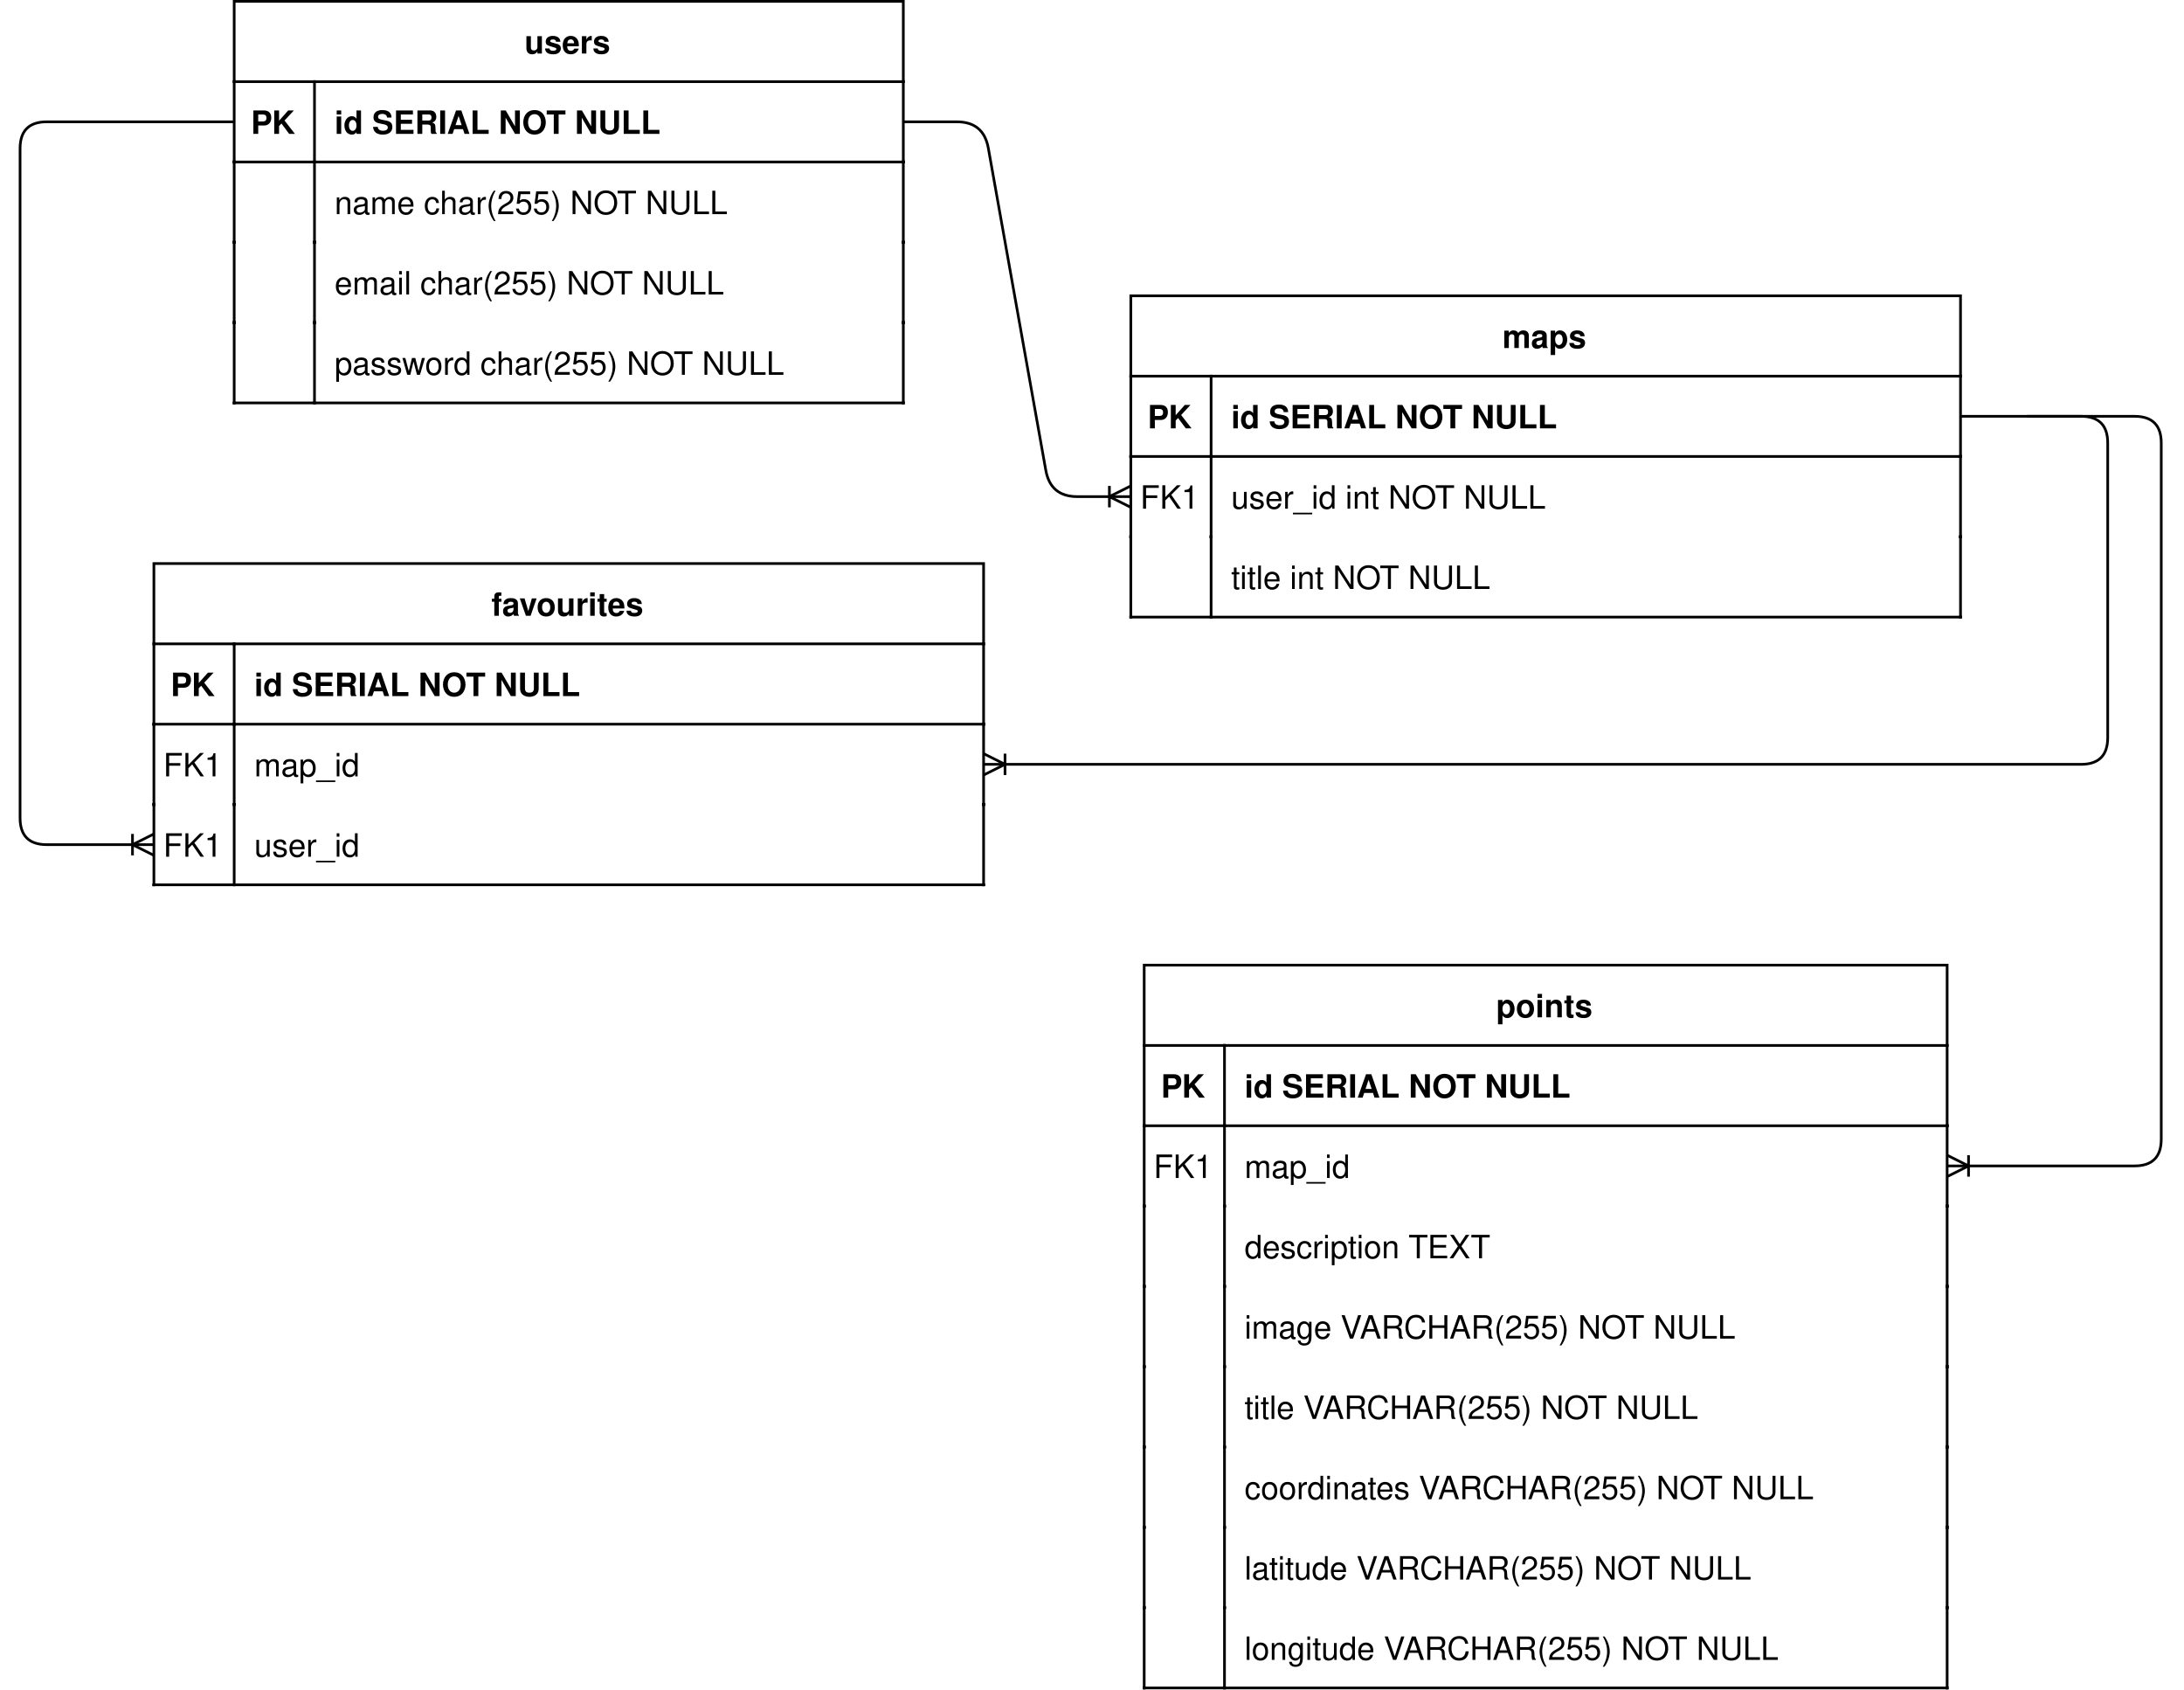
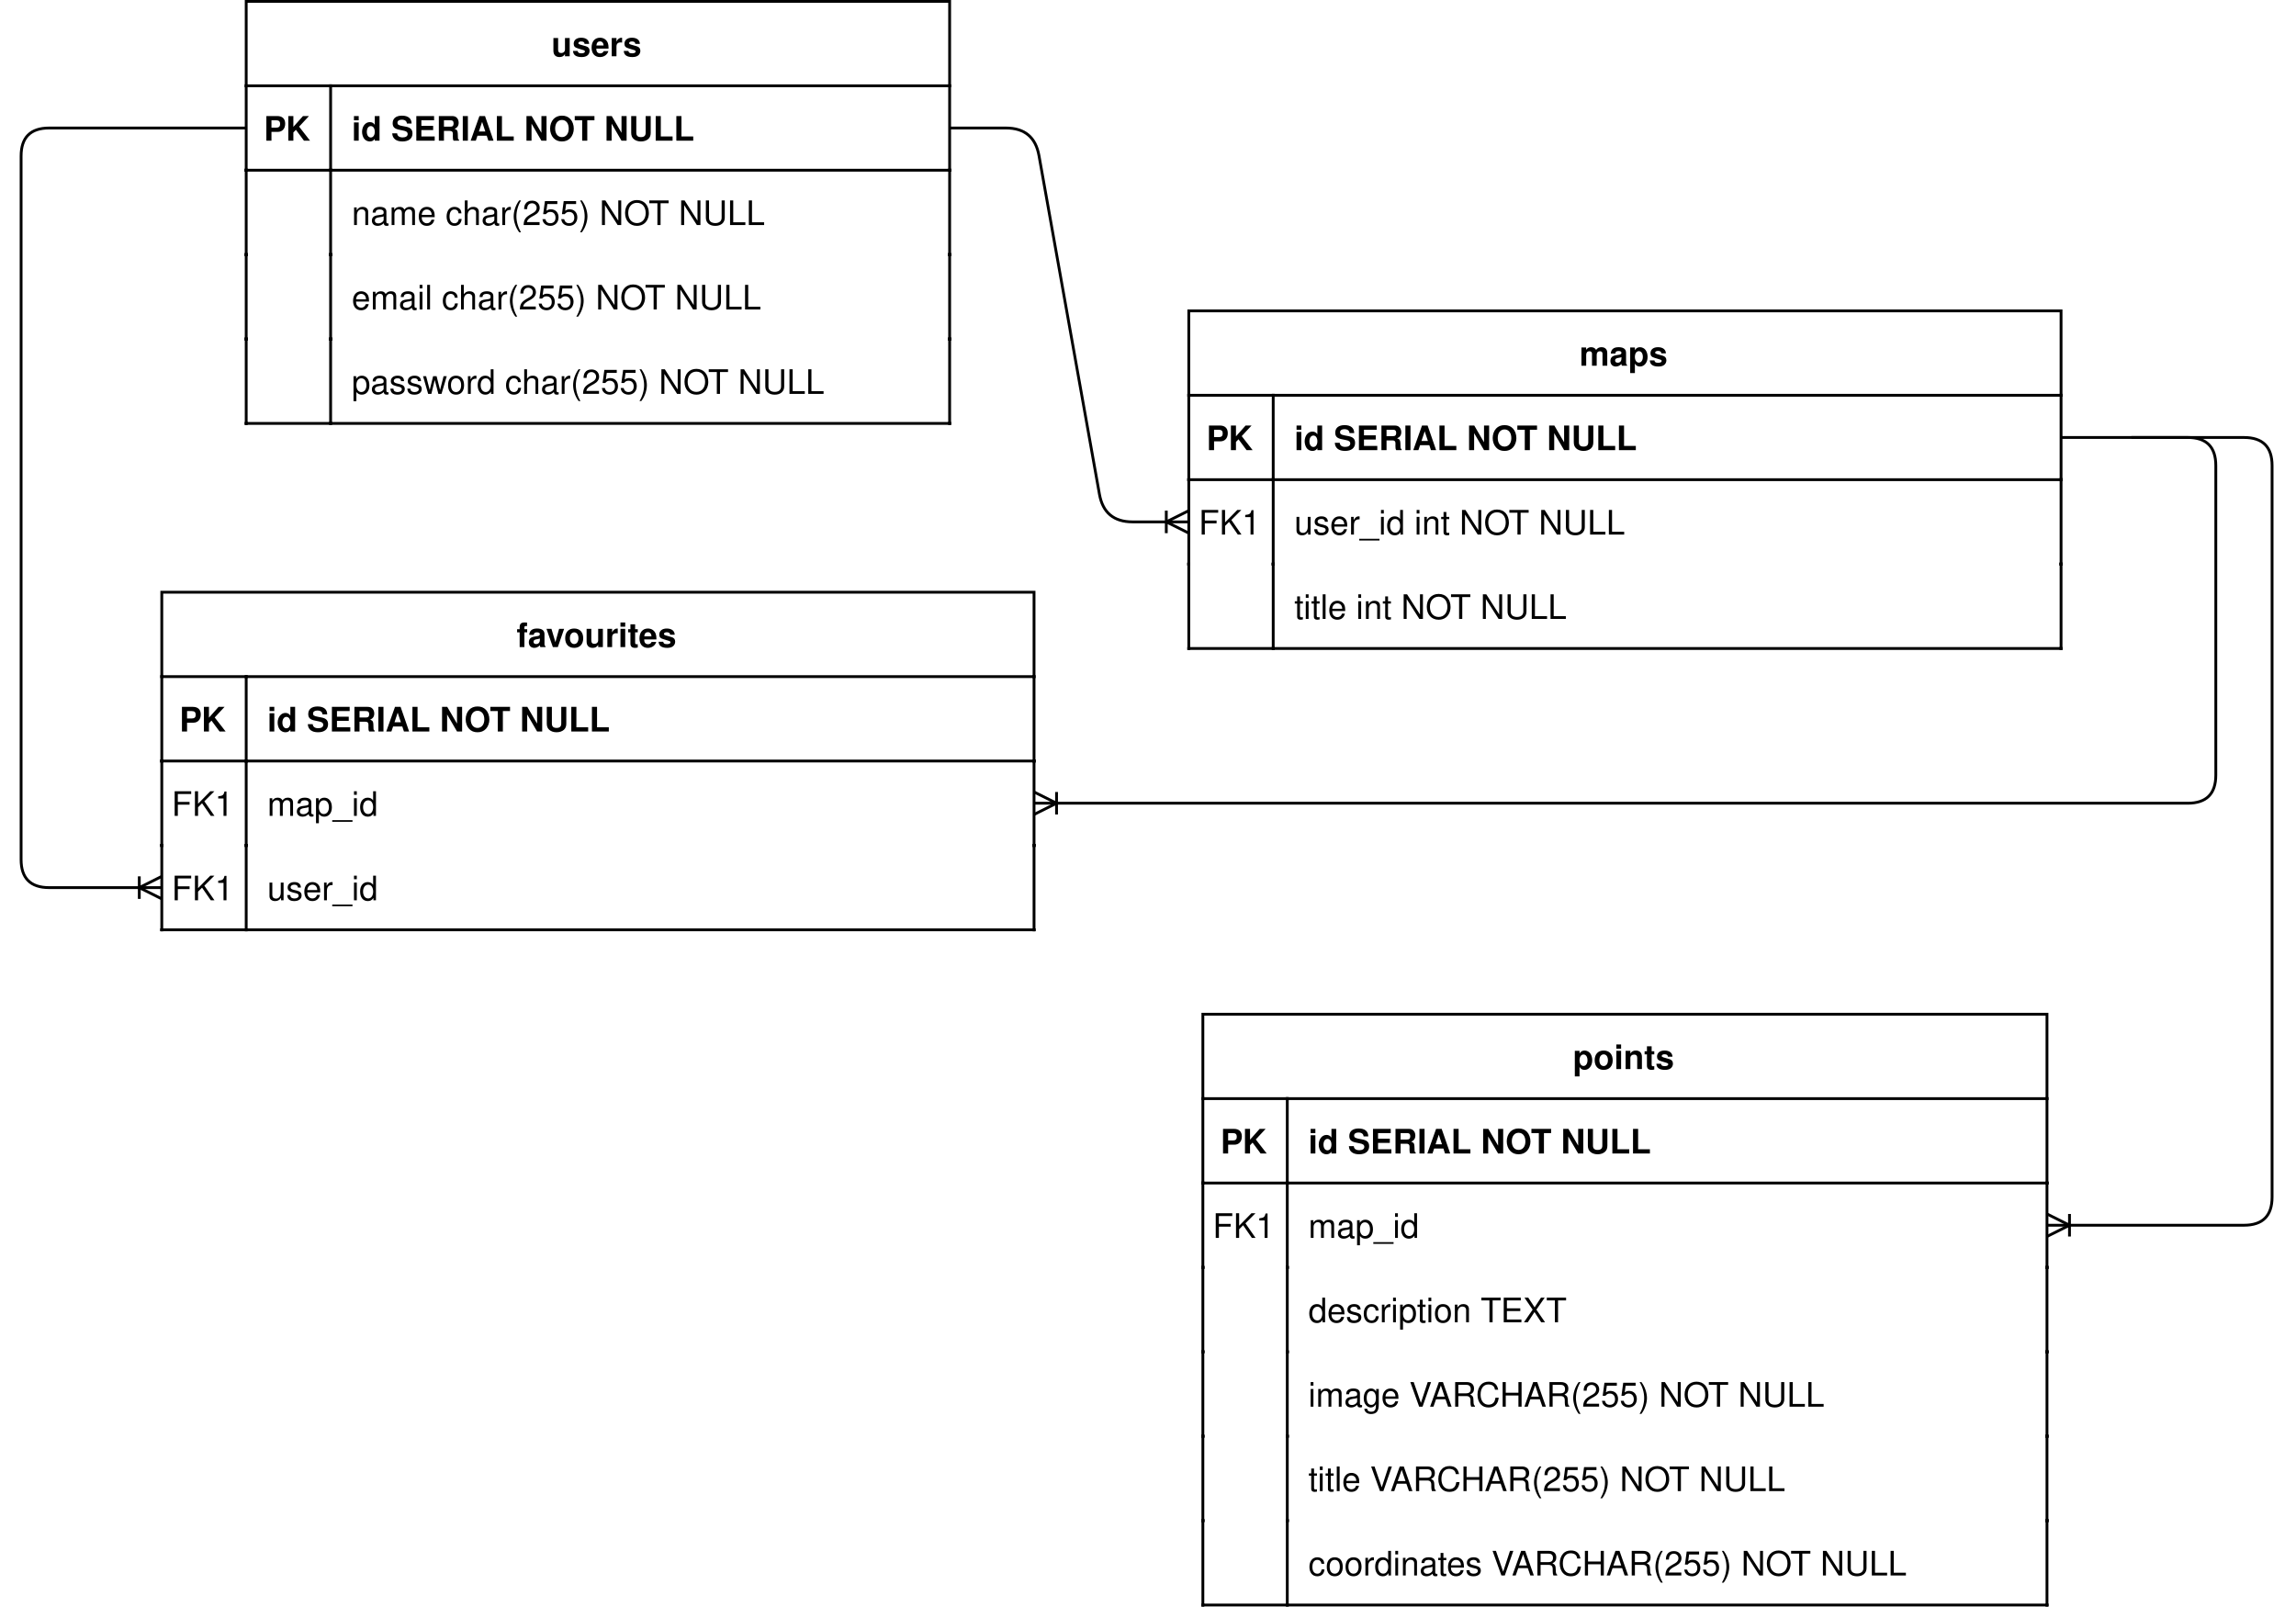
- <svg xmlns="http://www.w3.org/2000/svg" host="65bd71144e" version="1.1" width="816px" height="631px" viewBox="-0.5 -0.5 816 631" content="&lt;mxfile&gt;&lt;diagram id=&quot;R2lEEEUBdFMjLlhIrx00&quot; name=&quot;Page-1&quot;&gt;7V1vc6I4HP40zty9aEf+VftSXbt7t3a3Y3t7vVc3KUTMLBIHYtX99JtAEDXRgoKlhBmnJSGE5Pc8eZL8SKBlDGarzwGYT++xA72W3nZWLeNTS9c1zdDpPxazjmM6HS2OcAPk8ERpxCP6BXlkm8cukAPDnYQEY4+g+W6kjX0f2mQnDgQBXu4mm2Bv965z4EIh4tEGnhj7L3LINI7tWu00/gtE7jS5s9bmZ2YgScwjwilw8HInCq7IHfYJL+IDDGbAhz6hZ+5B8BMGLWs4JYTVtNfS7+hvwlJfuxi7HgRzFF7beEaj7ZAmuZuAGfKYmbcy6vOM6O2MYcsYBBiT+Gi2GkCPYZXAEJfp7sDZjR0Clm+GCwZXr+vRzzbxvyyNH+T+3n3ovFxxMrwCb8HtOwO0erF9yDoxOjXVnB0S8MKi+iEBAeHcMNo0gqJNAPJpxYxPWhT2PJoRipLHMVPkOSOwxguSZJSE+hO0gs44pgZLS1kyopmxIMucGfmRF4adBh5yfXps05qzO/YDGNKyjEBIeArRNtxcrzAgcLUVxW31GeIZJMGaJuFnTdOKL+HtRDc5R5Yp64ykUUy3GZeQCXAauZu8U3ToAQcoB1iGANZBoGjVCQLemLZA4LsRZruQMLs6AZ4/gcCFhEfMMWIWHb7CuA1ExkeeN8AeZsj62IdJsqhyVp/+aHUH7WurZdECDGhYS8P0x5IHZID9kASUIexWkAK1hAysPsFzfh8PTpJiBNyY7PgFE0Kb1CFYj5L6baw5tkZGaI2ykDUFZB++5sEW07pOvEjMpshxoB83SSbAIMVbAqXU/hub74Ox3xAz4mFkxmMbgJz255mlVsmdG/Ao931AYB8vfCcUQN2U83ScLQFnmlxvPw7Hf/VG9ODb9yf2958RC1SQAInyxmn74RzYyHdH8ZU3ewyxymDI6mCL1buFMiZTdhegzI3Kot8uUfRv3lv0OwKyd1+1Cjb6jADcZAag7irfFYBdhDD4P5J6FM0mtnW+cni/KfKFE6LOou7fPbuDb/bfV9+nj7969o+f+rp3pZli429kvRBZv72grB/AVmz/FWzlov3fYKpSun7AFrcCsgSRqLT11PWzKVFnZZfrleikYZ1/41JrRb7Y1rZLTZPRwpLgqFlljcF10fOiUD+cx6eWfYp+2KkmBbe0+ZUuelvq5FXbUFepjlluCtFJ0vjVcnLkSE+tF9tTZ8nuEqRppmBlSb/EtXZh6f+gU7DjRG2EXhcnYD6YsbLaUxD8oVvWnzWchZ3LijpLu3yG2ih7Scou8a6VpuxSaPWzoK2Yb01FXZdaQnSawBlAXs11/UxSKCfrSvtqSpX1zZq1d9N10VdTwTaesQkr6ZiRWkL0y8xBGC5x4Kgo7Y0z5rBpxBHABLziRYAIbJ6dtNLHW4lz/aKrkeWQKd0dy2E9zu1KrkeWF7k2j06OU7fpoc3m0cnZHKnzIgf5HDXZRKam9ueZChTx7OTC69cMcSz2URYmv8HWRu41Qxy1zcA8WptcOXwLc6nlIICCWn6e66XR8iqvRTbE4d0H13IrMwj113JxBctmo0nlAC5OzLMzQDkx74rrI7iqNi403UweaHB1NmXy3JYAqXfK0uekBGr2vTk8Nhtin+VDk4FbWt97K65CqZMPbUPdpiO+Fb0hjQ8tJ0eOdNWdYrvqLNldgjRKv80lx5A/v/TLXGiXlX7RyfKhZ1232We+tdd60VtSe/9ZDviVk3FNnHE1Ml6MjGednpW31vi82Vm1NFzLbv+6a7guzswcGNoBmhOEfXriafj8VEGkC3OhZaeCcnou2TTc6Hkxei5bZHxhQT/vZWrVEnS9eRKyMYX4IATN2HuEB3qr1/7RGw++9MZKLTXOQQ71JP68zcGNxB+ReOvdJf68+VjFJL6bGYC6S7whzsXiV2+pK/HZyaGcxGtGo/GlaXz3vTVeM+ok8ilXG5XXTFHmbYwDB7H70lsqqfR5GKKe1JvN2z7KkvrNR3/eT+pNvU5Sb2ZftFZ/qRcXQHiAjukXDlRV53PQQ0GdV3q/cbk6L9tNfmGdr9MLQLRmg/GWLcSHLh72XbWFvpDNxR9e6DOM7aDjwmTlKTUqIusxZMME7A/TM/H61Hjzgkbr2Z+SmdeKlzND3+mxz07S4HBMQX/C98BfsxMrRJ6TRPT4PwbytcVDn1Yc8yiwTgI+rdvzdmDrKhZML4tCyXVxtVhdtrCWbmcI8SKweaqjr/QlSc91KOHNm3qjySR+ExlEdn7dLfERWj3g+BsInLBWQp1kt8X+O9zjmvKrUhoJGd3sZWTsZxRbQsjoBD5mWJK7w0fvBS/PpmFCKa0sSm0z5cj6vvejSmfv5TZ61zqNKhsJS75tu5/RAapQZMB6K1m6Z0p+n+4+t/k8OWVenOOpPMww0i2eh1wO23nkkN2YHrNuDNnAq65CHttKWAON3Puwhmlmk8i8vDf222mxtM8wBSiN9ieNAkqT7Dc5bmSmuF4Tip86DMit7Zr8PieSnAbTT3zHydPvshvD3w==&lt;/diagram&gt;&lt;/mxfile&gt;">
+ <svg xmlns="http://www.w3.org/2000/svg" host="65bd71144e" version="1.1" width="816px" height="571px" viewBox="-0.5 -0.5 816 571" content="&lt;mxfile&gt;&lt;diagram id=&quot;R2lEEEUBdFMjLlhIrx00&quot; name=&quot;Page-1&quot;&gt;7V1hc6I4GP41zNx9aEdAWvtRXbu9W7vbsb293qebFCJmCsQJser++k0ggBq0oGApMNPZJS8hJO/z5Al5E1DRh+7qKwHz2T22oKNoHWul6F8UTVNVXWP/ccs6tFxfq6HBJsgSmRLDI/oFhbEjrAtkQX8rI8XYoWi+bTSx50GTbtkAIXi5nW2Kne27zoENJcOjCRzZ+i+y6Cy09oxOYr+DyJ5Fd1Y74owLoszC4M+AhZdbJriit9ijoooPkLjAgx5lZ+4BeYVEMUYzSnlL+4p2y/6mPPeljbHtQDBH/qWJXWY2fZbldgpc5HA3bxQ0EAWx2+kjRR8SjGl45K6G0OFYRTCEdbrdczb2A+HlZrhgePG2Hr92qHe31H/S+3v74frlQpDhDTgL4V8XsOaF/qHryOnMVXN+SMELNw18CggV3NA7zMDQpgB5rGH6FzVIOw4rCAXZQ8sMOdYYrPGCRgVFqcEUraA1CanB8zKWjFlhPMkL505+FJXhp4GDbI8dm6zl/I4DAn1WlzHwqcgh+0a46w0SClcbJuGrrxC7kJI1yyLOdrtGeInoJ1pXcGSZsE6POsVsk3ERmYCgkR2XnaDDDgRAOcDSJbD2AsWaThFwJqwHAs8OMNuGhPvVInj+BIgNqTDMMeIeHb3BsA8EzkeOM8QO5sh62INRtqBxxoD9seYOO5eGYrAKDFlaTdLsj2cndIg9nxLGEH4ryIBaQg7WgOK5uI8Dp1E1iHAmP37BlLIutQ/Wg6R+H2uBrZ4RWr0sZLsSsg/f8mCLWVunTiBmM2RZ0Au7JBdgkOCdAmWq/2Of74Kx2xEz4qFnxmMTgJz+F4UlXsldGnAY9z1A4QAvPMuXQI3reTzOhoQzy651HkeTv/pjdvD9xxP/958xT1SQAJHyhnkH/hyYyLPH4ZVXOwwxymDIam+P1XqFMiZTcWegzFWTRb9TouhffbToX0vI3n5TK9jpMwJwlRmAuqt8TwJ24UPyfyD1KJhNbOp85fB+V+QLJ0SdRd27fbaH382/L37MHn/1zZ+v2rp/oXblzt/KeiGyfnNGWd+Drdz/K9jLZf+/w9RG6foeX9xIyFJEg9rWU9dPpkSdlT1dr+QgDR/825CaEsRilc2QmppGCyMFR9Uo6xlckyMvDRqH88TUsk/R9wfVUsEtbX6lydGWOkXVYuo2amBOd4UcJGnjajk5cmCk1oodqbMUdw7StFOwsqQ/JbR2Zun/pFOww0RthV6TJ2AecHldzRkgf2iG8WcNZ2GnsqLO0p4+Q22VvSRlT4mulabsqdBqJ0FbsdhaE3U91RNy0AS6ADk11/UTSdE4WW90rKZUWY/3rH2Yrsuxmgr28YxduJGBmVRPyHGZOfD9JSZWE6W9Dcbsd438BDAFb3hBEIXt2omSLG9FwfWz7kZOh6zRw3E6rIe5Xcn9yOlVrs3SyWHqtiN0t106OZkjdd7kkD5HjV4ia6b255kKFLF2cub9a7r8LPZZNia/w9ZW7lVdfmpzwTzYm1w5fAsLqeUgQAO1/LTQS6vlVd6LrMuPd59cy43MINRfy+UdLPGLJpUDuDgxz86Axol5T94fIVS1DaFp3WhBQ6hzN02eOylAxt++KFyfoxo0c+zNEbGJiX1SDC0N3NLG3ht5F0qdYmgxdduB+EaOhrQxtJwcOTBUXxc7VGcp7hykafTXXHI88ueX/rQQ2nmlXw6yfOpZ1032mW/ttV6OltQ+fpYD/sbJuCrPuFoZL0bGs07PyttrfNrsrFoarmb3f901XJNnZhb0TYLmFGGPnXgaPT9VEOnCQmjZqdA4PU95abjV82L0PG2T8ZkF/bSPqVVL0LV2JSR2hbwQglz+HeGhpvQ7P/uT4V1/0qitxjnI0TyJP+3l4FbiD0i88eESf9p8rGIS38sMQN0lXpfnYuGnt5or8dnJ0TiJV/VW40vT+N5Ha7yq10nkE662Kq92ZZk3MSYW4vdlt2yk0udhSJ2lXnu/10PLhtFCNXMqousJdAAP642SM+FydrjXSWXtHMyo6yjh7gfoWX3+KzUsOZow0J/wPfDW/MQK0ecoEzv+j4N8aYjUl5XAPEiso4TH2va8mdi4iieTy4JUdJ3Mi2jxEC+IKZp68INfNBqq9mUUkRDur6yKo6aJfGwkgZ/f4FZ9D9DqAYefTBWENSLqRJuzdj/5GDZdXJXQSCroaqcgfbeg0DVSQUfwMcMK/hYfnRe8PJmGEaXUgii1yZSDq3+Vocr1zruwWs84jiqxhEU/hbVb0B6qMGTAeiNbssUy/T69XW6L/YQJ88ISj+Vhhhdxi+ehkMNOHjnkN2bHfBhDJnAqo5CHNxpXhviFaeTOd3i73WwSmZf3+m4/LZb2GVZqSqP9UU8BRUn2uxzXM1NcqyvFj30MyK3tavp9jiQ5Sya/CBhmT37GUR/9Bg==&lt;/diagram&gt;&lt;/mxfile&gt;">
  <defs>
    <clipPath id="mx-clip-422-140-30-30-0">
      <rect x="422" y="140" width="30" height="30" />
    </clipPath>
    <clipPath id="mx-clip-458-140-274-30-0">
      <rect x="458" y="140" width="274" height="30" />
    </clipPath>
    <clipPath id="mx-clip-422-170-30-30-0">
      <rect x="422" y="170" width="30" height="30" />
    </clipPath>
    <clipPath id="mx-clip-458-170-274-30-0">
      <rect x="458" y="170" width="274" height="30" />
    </clipPath>
    <clipPath id="mx-clip-458-200-274-30-0">
      <rect x="458" y="200" width="274" height="30" />
    </clipPath>
    <clipPath id="mx-clip-87-30-30-30-0">
      <rect x="87" y="30" width="30" height="30" />
    </clipPath>
    <clipPath id="mx-clip-123-30-214-30-0">
      <rect x="123" y="30" width="214" height="30" />
    </clipPath>
    <clipPath id="mx-clip-123-60-214-30-0">
      <rect x="123" y="60" width="214" height="30" />
    </clipPath>
    <clipPath id="mx-clip-123-90-214-30-0">
      <rect x="123" y="90" width="214" height="30" />
    </clipPath>
    <clipPath id="mx-clip-123-120-214-30-0">
      <rect x="123" y="120" width="214" height="30" />
    </clipPath>
    <clipPath id="mx-clip-57-240-30-30-0">
      <rect x="57" y="240" width="30" height="30" />
    </clipPath>
    <clipPath id="mx-clip-93-240-274-30-0">
      <rect x="93" y="240" width="274" height="30" />
    </clipPath>
    <clipPath id="mx-clip-57-270-30-30-0">
      <rect x="57" y="270" width="30" height="30" />
    </clipPath>
    <clipPath id="mx-clip-93-270-274-30-0">
      <rect x="93" y="270" width="274" height="30" />
    </clipPath>
    <clipPath id="mx-clip-57-300-30-30-0">
      <rect x="57" y="300" width="30" height="30" />
    </clipPath>
    <clipPath id="mx-clip-93-300-274-30-0">
      <rect x="93" y="300" width="274" height="30" />
    </clipPath>
    <clipPath id="mx-clip-427-390-30-30-0">
      <rect x="427" y="390" width="30" height="30" />
    </clipPath>
    <clipPath id="mx-clip-463-390-264-30-0">
      <rect x="463" y="390" width="264" height="30" />
    </clipPath>
    <clipPath id="mx-clip-427-420-30-30-0">
      <rect x="427" y="420" width="30" height="30" />
    </clipPath>
    <clipPath id="mx-clip-463-420-264-30-0">
      <rect x="463" y="420" width="264" height="30" />
    </clipPath>
    <clipPath id="mx-clip-463-450-264-30-0">
      <rect x="463" y="450" width="264" height="30" />
    </clipPath>
    <clipPath id="mx-clip-463-480-264-30-0">
      <rect x="463" y="480" width="264" height="30" />
    </clipPath>
    <clipPath id="mx-clip-463-510-264-30-0">
      <rect x="463" y="510" width="264" height="30" />
    </clipPath>
    <clipPath id="mx-clip-463-540-264-30-0">
      <rect x="463" y="540" width="264" height="30" />
-     </clipPath>
-     <clipPath id="mx-clip-463-570-264-30-0">
-       <rect x="463" y="570" width="264" height="30" />
-     </clipPath>
-     <clipPath id="mx-clip-463-600-264-30-0">
-       <rect x="463" y="600" width="264" height="30" />
    </clipPath>
    <style type="text/css">
            /* latin */
@font-face {
  font-family: 'Permanent Marker';
  font-style: normal;
  font-weight: 400;
  src: url("https://fonts.gstatic.com/s/permanentmarker/v16/Fh4uPib9Iyv2ucM6pGQMWimMp004La2Cfw.woff2") format('woff2');
  unicode-range: U+0000-00FF, U+0131, U+0152-0153, U+02BB-02BC, U+02C6, U+02DA, U+02DC, U+2000-206F, U+2074, U+20AC, U+2122, U+2191, U+2193, U+2212, U+2215, U+FEFF, U+FFFD;
}
        </style>
  </defs>
  <g>
    <path d="M 422 140 L 422 110 L 732 110 L 732 140" fill="rgb(255, 255, 255)" stroke="rgb(0, 0, 0)" stroke-miterlimit="10" pointer-events="all" />
    <path d="M 422 140 L 422 230 L 732 230 L 732 140" fill="none" stroke="rgb(0, 0, 0)" stroke-miterlimit="10" pointer-events="none" />
    <path d="M 422 140 L 732 140" fill="none" stroke="rgb(0, 0, 0)" stroke-miterlimit="10" pointer-events="none" />
    <path d="M 452 140 L 452 170 L 452 200 L 452 230" fill="none" stroke="rgb(0, 0, 0)" stroke-miterlimit="10" pointer-events="none" />
    <g fill="rgb(0, 0, 0)" font-family="Helvetica" font-weight="bold" pointer-events="none" text-anchor="middle" font-size="12px">
      <text x="576.5" y="129.5">
                maps
            </text>
    </g>
    <path d="M 422 140 M 732 140 M 732 170 L 422 170" fill="none" stroke="rgb(0, 0, 0)" stroke-linecap="square" stroke-miterlimit="10" pointer-events="none" />
    <path d="M 422 140 M 452 140 M 452 170 M 422 170" fill="none" stroke="rgb(0, 0, 0)" stroke-linecap="square" stroke-miterlimit="10" pointer-events="none" />
    <g fill="rgb(0, 0, 0)" font-family="Helvetica" font-weight="bold" pointer-events="none" clip-path="url(#mx-clip-422-140-30-30-0)" text-anchor="middle" font-size="12px">
      <text x="436.5" y="159.5">
                PK
            </text>
    </g>
    <path d="M 452 140 M 732 140 M 732 170 M 452 170" fill="none" stroke="rgb(0, 0, 0)" stroke-linecap="square" stroke-miterlimit="10" pointer-events="none" />
    <g fill="rgb(0, 0, 0)" font-family="Helvetica" font-weight="bold" text-decoration="underline" pointer-events="none" clip-path="url(#mx-clip-458-140-274-30-0)" font-size="12px">
      <text x="459.5" y="159.5">
                id SERIAL NOT NULL
            </text>
    </g>
    <path d="M 422 170 M 732 170 M 732 200 M 422 200" fill="none" stroke="rgb(0, 0, 0)" stroke-linecap="square" stroke-miterlimit="10" pointer-events="none" />
    <path d="M 422 170 M 452 170 M 452 200 M 422 200" fill="none" stroke="rgb(0, 0, 0)" stroke-linecap="square" stroke-miterlimit="10" pointer-events="none" />
    <g fill="rgb(0, 0, 0)" font-family="Helvetica" pointer-events="none" clip-path="url(#mx-clip-422-170-30-30-0)" text-anchor="middle" font-size="12px">
      <text x="436.5" y="189.5">
                FK1
            </text>
    </g>
    <path d="M 452 170 M 732 170 M 732 200 M 452 200" fill="none" stroke="rgb(0, 0, 0)" stroke-linecap="square" stroke-miterlimit="10" pointer-events="none" />
    <g fill="rgb(0, 0, 0)" font-family="Helvetica" pointer-events="none" clip-path="url(#mx-clip-458-170-274-30-0)" font-size="12px">
      <text x="459.5" y="189.5">
                user_id int NOT NULL
            </text>
    </g>
    <path d="M 422 200 M 732 200 M 732 230 M 422 230" fill="none" stroke="rgb(0, 0, 0)" stroke-linecap="square" stroke-miterlimit="10" pointer-events="none" />
    <path d="M 422 200 M 452 200 M 452 230 M 422 230" fill="none" stroke="rgb(0, 0, 0)" stroke-linecap="square" stroke-miterlimit="10" pointer-events="none" />
    <path d="M 452 200 M 732 200 M 732 230 M 452 230" fill="none" stroke="rgb(0, 0, 0)" stroke-linecap="square" stroke-miterlimit="10" pointer-events="none" />
    <g fill="rgb(0, 0, 0)" font-family="Helvetica" pointer-events="none" clip-path="url(#mx-clip-458-200-274-30-0)" font-size="12px">
      <text x="459.5" y="219.5">
                title int NOT NULL
            </text>
    </g>
    <path d="M 87 30 L 87 0 L 337 0 L 337 30" fill="rgb(255, 255, 255)" stroke="rgb(0, 0, 0)" stroke-miterlimit="10" pointer-events="none" />
    <path d="M 87 30 L 87 150 L 337 150 L 337 30" fill="none" stroke="rgb(0, 0, 0)" stroke-miterlimit="10" pointer-events="none" />
    <path d="M 87 30 L 337 30" fill="none" stroke="rgb(0, 0, 0)" stroke-miterlimit="10" pointer-events="none" />
    <path d="M 117 30 L 117 60 L 117 90 L 117 120 L 117 150" fill="none" stroke="rgb(0, 0, 0)" stroke-miterlimit="10" pointer-events="none" />
    <g fill="rgb(0, 0, 0)" font-family="Helvetica" font-weight="bold" pointer-events="none" text-anchor="middle" font-size="12px">
      <text x="211.5" y="19.5">
                users
            </text>
    </g>
    <path d="M 87 30 M 337 30 M 337 60 L 87 60" fill="none" stroke="rgb(0, 0, 0)" stroke-linecap="square" stroke-miterlimit="10" pointer-events="none" />
    <path d="M 87 30 M 117 30 M 117 60 M 87 60" fill="none" stroke="rgb(0, 0, 0)" stroke-linecap="square" stroke-miterlimit="10" pointer-events="none" />
    <g fill="rgb(0, 0, 0)" font-family="Helvetica" font-weight="bold" pointer-events="none" clip-path="url(#mx-clip-87-30-30-30-0)" text-anchor="middle" font-size="12px">
      <text x="101.5" y="49.5">
                PK
            </text>
    </g>
    <path d="M 117 30 M 337 30 M 337 60 M 117 60" fill="none" stroke="rgb(0, 0, 0)" stroke-linecap="square" stroke-miterlimit="10" pointer-events="none" />
    <g fill="rgb(0, 0, 0)" font-family="Helvetica" font-weight="bold" text-decoration="underline" pointer-events="none" clip-path="url(#mx-clip-123-30-214-30-0)" font-size="12px">
      <text x="124.5" y="49.5">
                id SERIAL NOT NULL
            </text>
    </g>
    <path d="M 87 60 M 337 60 M 337 90 M 87 90" fill="none" stroke="rgb(0, 0, 0)" stroke-linecap="square" stroke-miterlimit="10" pointer-events="none" />
    <path d="M 87 60 M 117 60 M 117 90 M 87 90" fill="none" stroke="rgb(0, 0, 0)" stroke-linecap="square" stroke-miterlimit="10" pointer-events="none" />
    <path d="M 117 60 M 337 60 M 337 90 M 117 90" fill="none" stroke="rgb(0, 0, 0)" stroke-linecap="square" stroke-miterlimit="10" pointer-events="none" />
    <g fill="rgb(0, 0, 0)" font-family="Helvetica" pointer-events="none" clip-path="url(#mx-clip-123-60-214-30-0)" font-size="12px">
      <text x="124.5" y="79.5">
                name char(255) NOT NULL
            </text>
    </g>
    <path d="M 87 90 M 337 90 M 337 120 M 87 120" fill="none" stroke="rgb(0, 0, 0)" stroke-linecap="square" stroke-miterlimit="10" pointer-events="none" />
    <path d="M 87 90 M 117 90 M 117 120 M 87 120" fill="none" stroke="rgb(0, 0, 0)" stroke-linecap="square" stroke-miterlimit="10" pointer-events="none" />
    <path d="M 117 90 M 337 90 M 337 120 M 117 120" fill="none" stroke="rgb(0, 0, 0)" stroke-linecap="square" stroke-miterlimit="10" pointer-events="none" />
    <g fill="rgb(0, 0, 0)" font-family="Helvetica" pointer-events="none" clip-path="url(#mx-clip-123-90-214-30-0)" font-size="12px">
      <text x="124.5" y="109.5">
                email char(255) NOT NULL
            </text>
    </g>
    <path d="M 87 120 M 337 120 M 337 150 M 87 150" fill="none" stroke="rgb(0, 0, 0)" stroke-linecap="square" stroke-miterlimit="10" pointer-events="none" />
    <path d="M 87 120 M 117 120 M 117 150 M 87 150" fill="none" stroke="rgb(0, 0, 0)" stroke-linecap="square" stroke-miterlimit="10" pointer-events="none" />
    <path d="M 117 120 M 337 120 M 337 150 M 117 150" fill="none" stroke="rgb(0, 0, 0)" stroke-linecap="square" stroke-miterlimit="10" pointer-events="none" />
    <g fill="rgb(0, 0, 0)" font-family="Helvetica" pointer-events="none" clip-path="url(#mx-clip-123-120-214-30-0)" font-size="12px">
      <text x="124.5" y="139.5">
                password char(255) NOT NULL
            </text>
    </g>
    <path d="M 57 240 L 57 210 L 367 210 L 367 240" fill="rgb(255, 255, 255)" stroke="rgb(0, 0, 0)" stroke-miterlimit="10" pointer-events="none" />
    <path d="M 57 240 L 57 330 L 367 330 L 367 240" fill="none" stroke="rgb(0, 0, 0)" stroke-miterlimit="10" pointer-events="none" />
    <path d="M 57 240 L 367 240" fill="none" stroke="rgb(0, 0, 0)" stroke-miterlimit="10" pointer-events="none" />
    <path d="M 87 240 L 87 270 L 87 300 L 87 330" fill="none" stroke="rgb(0, 0, 0)" stroke-miterlimit="10" pointer-events="none" />
    <g fill="rgb(0, 0, 0)" font-family="Helvetica" font-weight="bold" pointer-events="none" text-anchor="middle" font-size="12px">
      <text x="211.5" y="229.5">
                favourites
            </text>
    </g>
    <path d="M 57 240 M 367 240 M 367 270 L 57 270" fill="none" stroke="rgb(0, 0, 0)" stroke-linecap="square" stroke-miterlimit="10" pointer-events="none" />
    <path d="M 57 240 M 87 240 M 87 270 M 57 270" fill="none" stroke="rgb(0, 0, 0)" stroke-linecap="square" stroke-miterlimit="10" pointer-events="none" />
    <g fill="rgb(0, 0, 0)" font-family="Helvetica" font-weight="bold" pointer-events="none" clip-path="url(#mx-clip-57-240-30-30-0)" text-anchor="middle" font-size="12px">
      <text x="71.5" y="259.5">
                PK
            </text>
    </g>
    <path d="M 87 240 M 367 240 M 367 270 M 87 270" fill="none" stroke="rgb(0, 0, 0)" stroke-linecap="square" stroke-miterlimit="10" pointer-events="none" />
    <g fill="rgb(0, 0, 0)" font-family="Helvetica" font-weight="bold" text-decoration="underline" pointer-events="none" clip-path="url(#mx-clip-93-240-274-30-0)" font-size="12px">
      <text x="94.5" y="259.5">
                id SERIAL NOT NULL
            </text>
    </g>
    <path d="M 57 270 M 367 270 M 367 300 M 57 300" fill="none" stroke="rgb(0, 0, 0)" stroke-linecap="square" stroke-miterlimit="10" pointer-events="none" />
    <path d="M 57 270 M 87 270 M 87 300 M 57 300" fill="none" stroke="rgb(0, 0, 0)" stroke-linecap="square" stroke-miterlimit="10" pointer-events="none" />
    <g fill="rgb(0, 0, 0)" font-family="Helvetica" pointer-events="none" clip-path="url(#mx-clip-57-270-30-30-0)" text-anchor="middle" font-size="12px">
      <text x="71.5" y="289.5">
                FK1
            </text>
    </g>
    <path d="M 87 270 M 367 270 M 367 300 M 87 300" fill="none" stroke="rgb(0, 0, 0)" stroke-linecap="square" stroke-miterlimit="10" pointer-events="none" />
    <g fill="rgb(0, 0, 0)" font-family="Helvetica" pointer-events="none" clip-path="url(#mx-clip-93-270-274-30-0)" font-size="12px">
      <text x="94.5" y="289.5">
                map_id
            </text>
    </g>
    <path d="M 57 300 M 367 300 M 367 330 M 57 330" fill="none" stroke="rgb(0, 0, 0)" stroke-linecap="square" stroke-miterlimit="10" pointer-events="none" />
    <path d="M 57 300 M 87 300 M 87 330 M 57 330" fill="none" stroke="rgb(0, 0, 0)" stroke-linecap="square" stroke-miterlimit="10" pointer-events="none" />
    <g fill="rgb(0, 0, 0)" font-family="Helvetica" pointer-events="none" clip-path="url(#mx-clip-57-300-30-30-0)" text-anchor="middle" font-size="12px">
      <text x="71.5" y="319.5">
                FK1
            </text>
    </g>
    <path d="M 87 300 M 367 300 M 367 330 M 87 330" fill="none" stroke="rgb(0, 0, 0)" stroke-linecap="square" stroke-miterlimit="10" pointer-events="none" />
    <g fill="rgb(0, 0, 0)" font-family="Helvetica" pointer-events="none" clip-path="url(#mx-clip-93-300-274-30-0)" font-size="12px">
      <text x="94.5" y="319.5">
                user_id
            </text>
    </g>
    <path d="M 427 390 L 427 360 L 727 360 L 727 390" fill="rgb(255, 255, 255)" stroke="rgb(0, 0, 0)" stroke-miterlimit="10" pointer-events="none" />
-     <path d="M 427 390 L 427 630 L 727 630 L 727 390" fill="none" stroke="rgb(0, 0, 0)" stroke-miterlimit="10" pointer-events="none" />
+     <path d="M 427 390 L 427 570 L 727 570 L 727 390" fill="none" stroke="rgb(0, 0, 0)" stroke-miterlimit="10" pointer-events="none" />
    <path d="M 427 390 L 727 390" fill="none" stroke="rgb(0, 0, 0)" stroke-miterlimit="10" pointer-events="none" />
-     <path d="M 457 390 L 457 420 L 457 450 L 457 480 L 457 510 L 457 540 L 457 570 L 457 600 L 457 630" fill="none" stroke="rgb(0, 0, 0)" stroke-miterlimit="10" pointer-events="none" />
+     <path d="M 457 390 L 457 420 L 457 450 L 457 480 L 457 510 L 457 540 L 457 570" fill="none" stroke="rgb(0, 0, 0)" stroke-miterlimit="10" pointer-events="none" />
    <g fill="rgb(0, 0, 0)" font-family="Helvetica" font-weight="bold" pointer-events="none" text-anchor="middle" font-size="12px">
      <text x="576.5" y="379.5">
                points
            </text>
    </g>
    <path d="M 427 390 M 727 390 M 727 420 L 427 420" fill="none" stroke="rgb(0, 0, 0)" stroke-linecap="square" stroke-miterlimit="10" pointer-events="none" />
    <path d="M 427 390 M 457 390 M 457 420 M 427 420" fill="none" stroke="rgb(0, 0, 0)" stroke-linecap="square" stroke-miterlimit="10" pointer-events="none" />
    <g fill="rgb(0, 0, 0)" font-family="Helvetica" font-weight="bold" pointer-events="none" clip-path="url(#mx-clip-427-390-30-30-0)" text-anchor="middle" font-size="12px">
      <text x="441.5" y="409.5">
                PK
            </text>
    </g>
    <path d="M 457 390 M 727 390 M 727 420 M 457 420" fill="none" stroke="rgb(0, 0, 0)" stroke-linecap="square" stroke-miterlimit="10" pointer-events="none" />
    <g fill="rgb(0, 0, 0)" font-family="Helvetica" font-weight="bold" text-decoration="underline" pointer-events="none" clip-path="url(#mx-clip-463-390-264-30-0)" font-size="12px">
      <text x="464.5" y="409.5">
                id SERIAL NOT NULL
            </text>
    </g>
    <path d="M 427 420 M 727 420 M 727 450 M 427 450" fill="none" stroke="rgb(0, 0, 0)" stroke-linecap="square" stroke-miterlimit="10" pointer-events="none" />
    <path d="M 427 420 M 457 420 M 457 450 M 427 450" fill="none" stroke="rgb(0, 0, 0)" stroke-linecap="square" stroke-miterlimit="10" pointer-events="none" />
    <g fill="rgb(0, 0, 0)" font-family="Helvetica" pointer-events="none" clip-path="url(#mx-clip-427-420-30-30-0)" text-anchor="middle" font-size="12px">
      <text x="441.5" y="439.5">
                FK1
            </text>
    </g>
    <path d="M 457 420 M 727 420 M 727 450 M 457 450" fill="none" stroke="rgb(0, 0, 0)" stroke-linecap="square" stroke-miterlimit="10" pointer-events="none" />
    <g fill="rgb(0, 0, 0)" font-family="Helvetica" pointer-events="none" clip-path="url(#mx-clip-463-420-264-30-0)" font-size="12px">
      <text x="464.5" y="439.5">
                map_id
            </text>
    </g>
    <path d="M 427 450 M 727 450 M 727 480 M 427 480" fill="none" stroke="rgb(0, 0, 0)" stroke-linecap="square" stroke-miterlimit="10" pointer-events="none" />
    <path d="M 427 450 M 457 450 M 457 480 M 427 480" fill="none" stroke="rgb(0, 0, 0)" stroke-linecap="square" stroke-miterlimit="10" pointer-events="none" />
    <path d="M 457 450 M 727 450 M 727 480 M 457 480" fill="none" stroke="rgb(0, 0, 0)" stroke-linecap="square" stroke-miterlimit="10" pointer-events="none" />
    <g fill="rgb(0, 0, 0)" font-family="Helvetica" pointer-events="none" clip-path="url(#mx-clip-463-450-264-30-0)" font-size="12px">
      <text x="464.5" y="469.5">
                description TEXT
            </text>
    </g>
    <path d="M 427 480 M 727 480 M 727 510 M 427 510" fill="none" stroke="rgb(0, 0, 0)" stroke-linecap="square" stroke-miterlimit="10" pointer-events="none" />
    <path d="M 427 480 M 457 480 M 457 510 M 427 510" fill="none" stroke="rgb(0, 0, 0)" stroke-linecap="square" stroke-miterlimit="10" pointer-events="none" />
    <path d="M 457 480 M 727 480 M 727 510 M 457 510" fill="none" stroke="rgb(0, 0, 0)" stroke-linecap="square" stroke-miterlimit="10" pointer-events="none" />
    <g fill="rgb(0, 0, 0)" font-family="Helvetica" pointer-events="none" clip-path="url(#mx-clip-463-480-264-30-0)" font-size="12px">
      <text x="464.5" y="499.5">
                image VARCHAR(255) NOT NULL
            </text>
    </g>
    <path d="M 427 510 M 727 510 M 727 540 M 427 540" fill="none" stroke="rgb(0, 0, 0)" stroke-linecap="square" stroke-miterlimit="10" pointer-events="none" />
    <path d="M 427 510 M 457 510 M 457 540 M 427 540" fill="none" stroke="rgb(0, 0, 0)" stroke-linecap="square" stroke-miterlimit="10" pointer-events="none" />
    <path d="M 457 510 M 727 510 M 727 540 M 457 540" fill="none" stroke="rgb(0, 0, 0)" stroke-linecap="square" stroke-miterlimit="10" pointer-events="none" />
    <g fill="rgb(0, 0, 0)" font-family="Helvetica" pointer-events="none" clip-path="url(#mx-clip-463-510-264-30-0)" font-size="12px">
      <text x="464.5" y="529.5">
                title VARCHAR(255) NOT NULL
            </text>
    </g>
    <path d="M 427 540 M 727 540 M 727 570 M 427 570" fill="none" stroke="rgb(0, 0, 0)" stroke-linecap="square" stroke-miterlimit="10" pointer-events="none" />
    <path d="M 427 540 M 457 540 M 457 570 M 427 570" fill="none" stroke="rgb(0, 0, 0)" stroke-linecap="square" stroke-miterlimit="10" pointer-events="none" />
    <path d="M 457 540 M 727 540 M 727 570 M 457 570" fill="none" stroke="rgb(0, 0, 0)" stroke-linecap="square" stroke-miterlimit="10" pointer-events="none" />
    <g fill="rgb(0, 0, 0)" font-family="Helvetica" pointer-events="none" clip-path="url(#mx-clip-463-540-264-30-0)" font-size="12px">
      <text x="464.5" y="559.5">
                coordinates VARCHAR(255) NOT NULL
-             </text>
-     </g>
-     <path d="M 427 570 M 727 570 M 727 600 M 427 600" fill="none" stroke="rgb(0, 0, 0)" stroke-linecap="square" stroke-miterlimit="10" pointer-events="none" />
-     <path d="M 427 570 M 457 570 M 457 600 M 427 600" fill="none" stroke="rgb(0, 0, 0)" stroke-linecap="square" stroke-miterlimit="10" pointer-events="none" />
-     <path d="M 457 570 M 727 570 M 727 600 M 457 600" fill="none" stroke="rgb(0, 0, 0)" stroke-linecap="square" stroke-miterlimit="10" pointer-events="none" />
-     <g fill="rgb(0, 0, 0)" font-family="Helvetica" pointer-events="none" clip-path="url(#mx-clip-463-570-264-30-0)" font-size="12px">
-       <text x="464.5" y="589.5">
-                 latitude VARCHAR(255) NOT NULL
-             </text>
-     </g>
-     <path d="M 427 600 M 727 600 M 727 630 M 427 630" fill="none" stroke="rgb(0, 0, 0)" stroke-linecap="square" stroke-miterlimit="10" pointer-events="none" />
-     <path d="M 427 600 M 457 600 M 457 630 M 427 630" fill="none" stroke="rgb(0, 0, 0)" stroke-linecap="square" stroke-miterlimit="10" pointer-events="none" />
-     <path d="M 457 600 M 727 600 M 727 630 M 457 630" fill="none" stroke="rgb(0, 0, 0)" stroke-linecap="square" stroke-miterlimit="10" pointer-events="none" />
-     <g fill="rgb(0, 0, 0)" font-family="Helvetica" pointer-events="none" clip-path="url(#mx-clip-463-600-264-30-0)" font-size="12px">
-       <text x="464.5" y="619.5">
-                 longitude VARCHAR(255) NOT NULL
            </text>
    </g>
    <path d="M 337 45 L 357 45 Q 367 45 368.76 54.84 L 390.24 175.16 Q 392 185 402 185 L 422 185" fill="none" stroke="rgb(0, 0, 0)" stroke-miterlimit="10" pointer-events="none" />
    <path d="M 414 189 L 414 181 M 422 181 L 414 185 L 422 189" fill="none" stroke="rgb(0, 0, 0)" stroke-miterlimit="10" pointer-events="none" />
    <path d="M 757 155 L 797 155 Q 807 155 807 165 L 807 425 Q 807 435 797 435 L 727 435" fill="none" stroke="rgb(0, 0, 0)" stroke-miterlimit="10" pointer-events="none" />
    <path d="M 735 431 L 735 439 M 727 439 L 735 435 L 727 431" fill="none" stroke="rgb(0, 0, 0)" stroke-miterlimit="10" pointer-events="none" />
    <path d="M 87 45 L 17 45 Q 7 45 7 55 L 7 305 Q 7 315 17 315 L 57 315" fill="none" stroke="rgb(0, 0, 0)" stroke-miterlimit="10" pointer-events="none" />
    <path d="M 49 319 L 49 311 M 57 311 L 49 315 L 57 319" fill="none" stroke="rgb(0, 0, 0)" stroke-miterlimit="10" pointer-events="none" />
    <path d="M 732 155 L 777 155 Q 787 155 787 165 L 787 275 Q 787 285 777 285 L 367 285" fill="none" stroke="rgb(0, 0, 0)" stroke-miterlimit="10" pointer-events="none" />
    <path d="M 375 281 L 375 289 M 367 289 L 375 285 L 367 281" fill="none" stroke="rgb(0, 0, 0)" stroke-miterlimit="10" pointer-events="none" />
  </g>
</svg>
